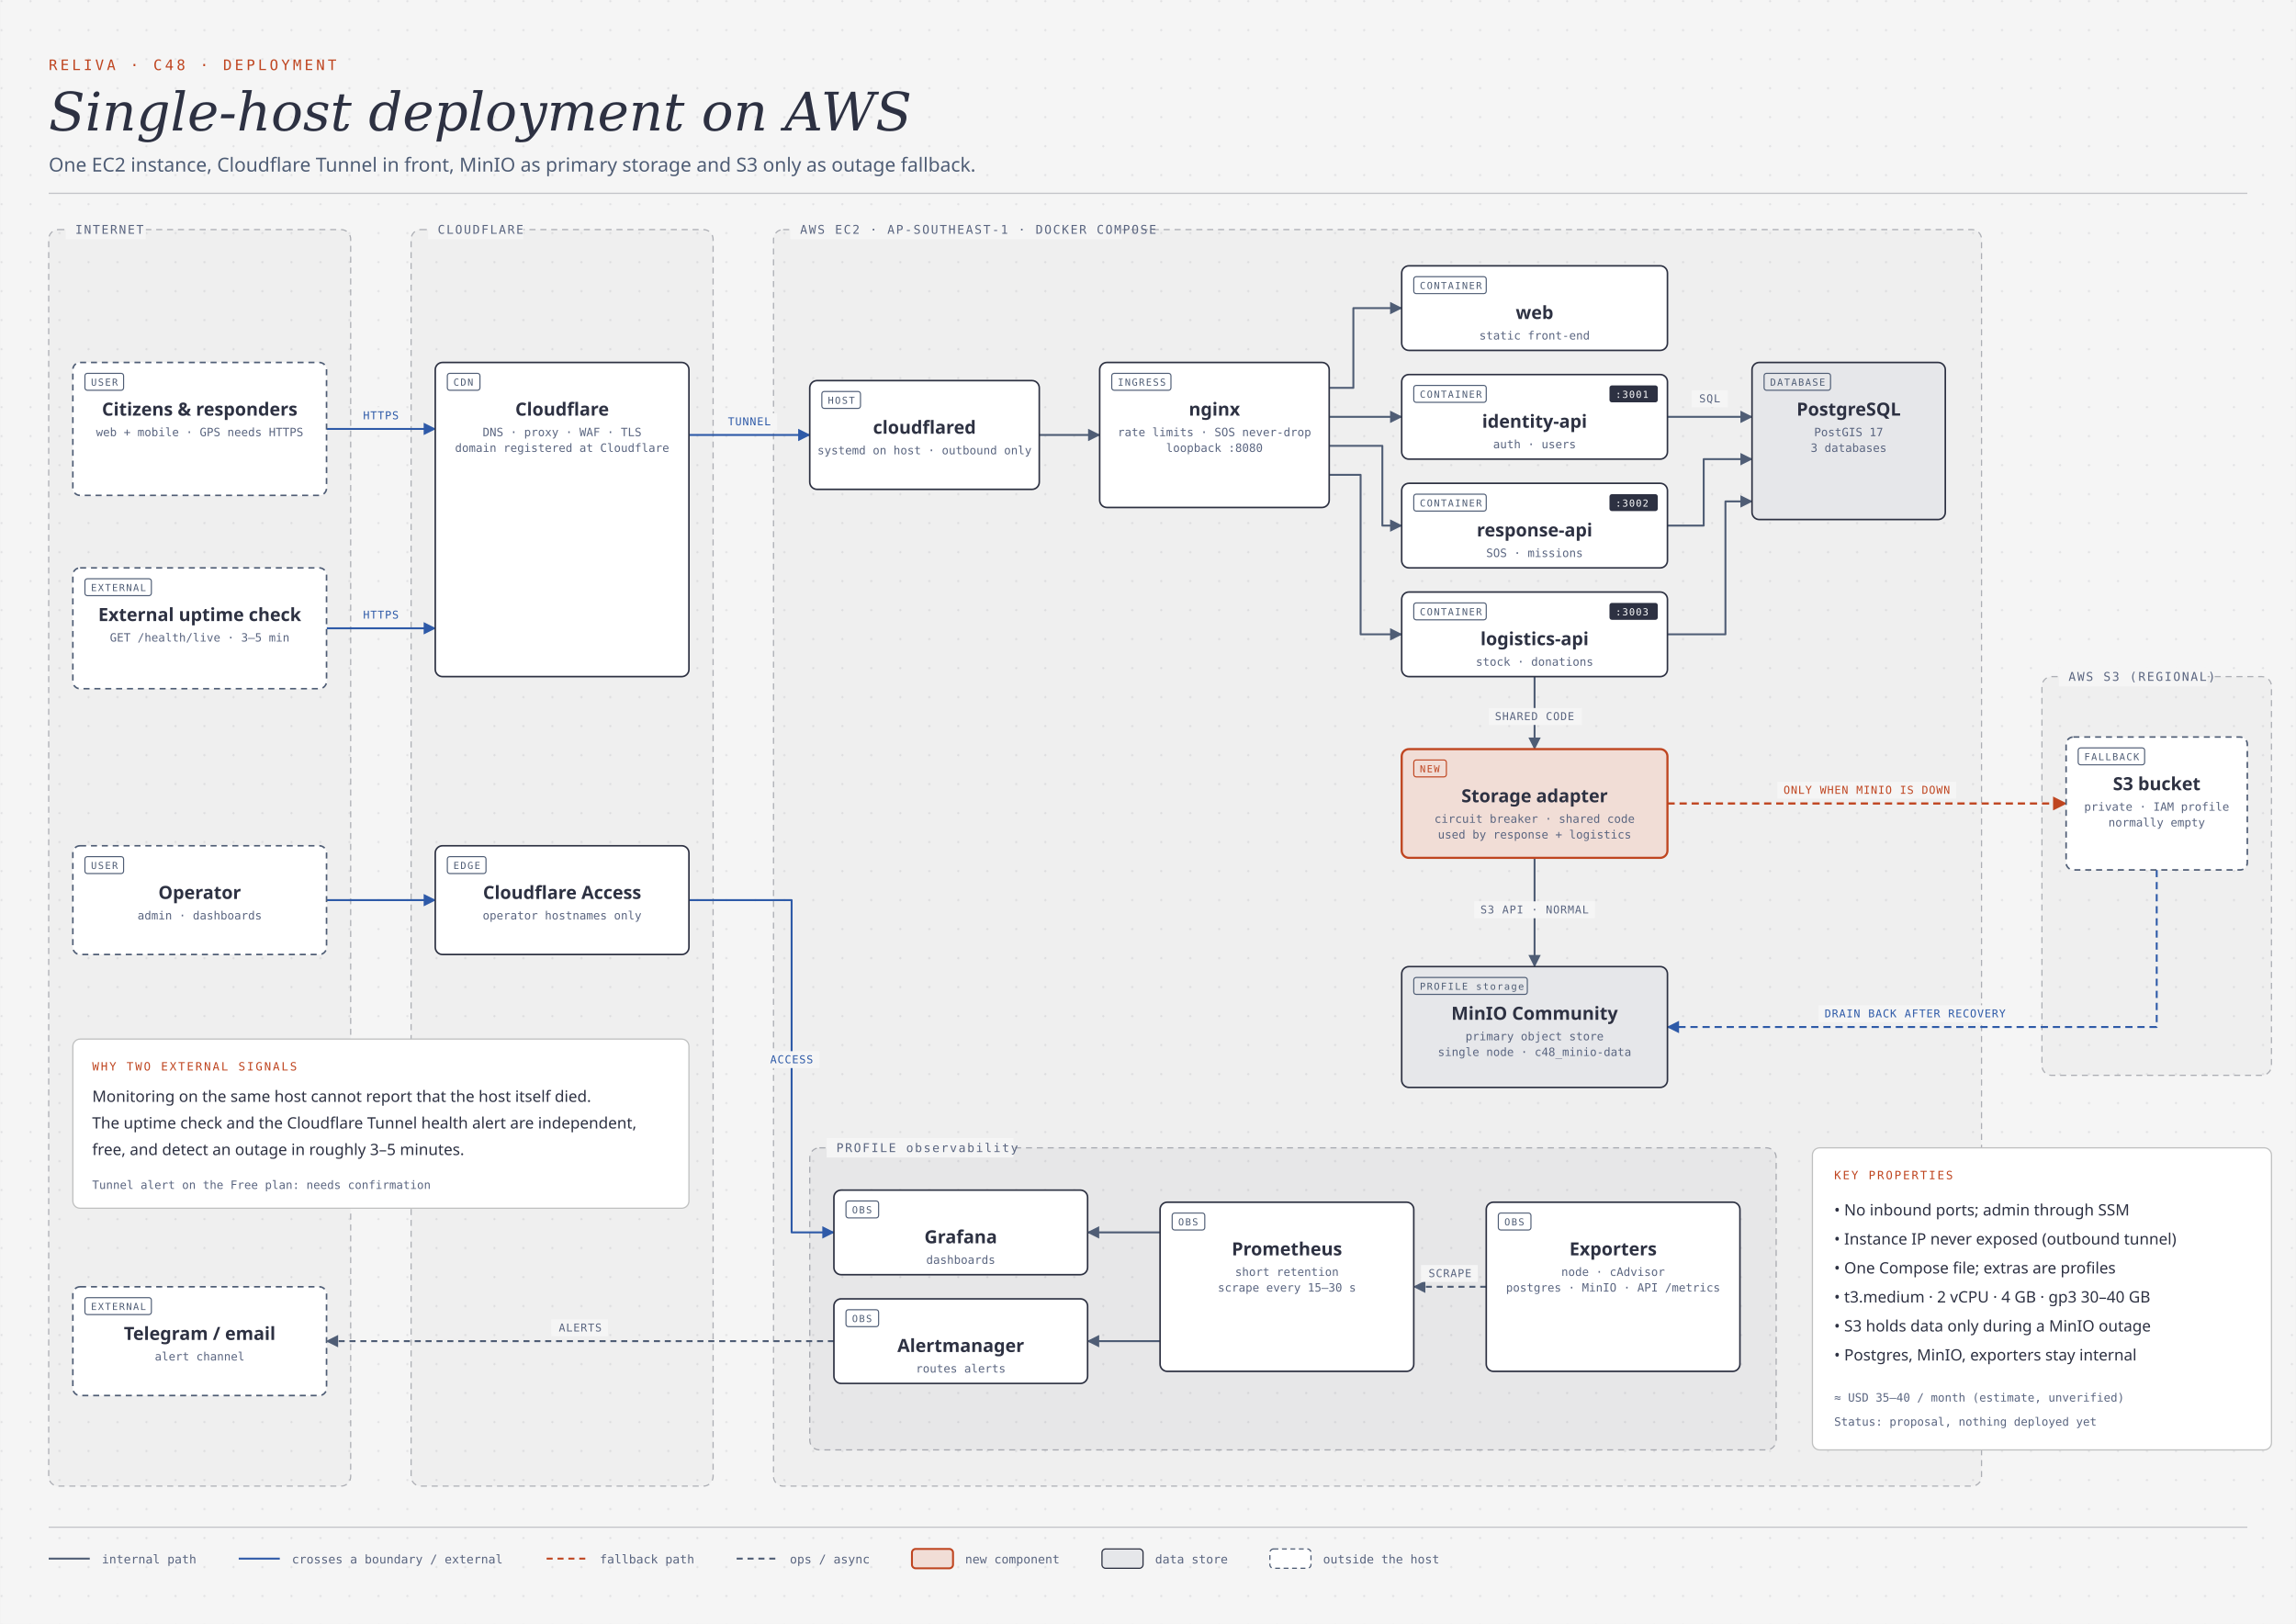
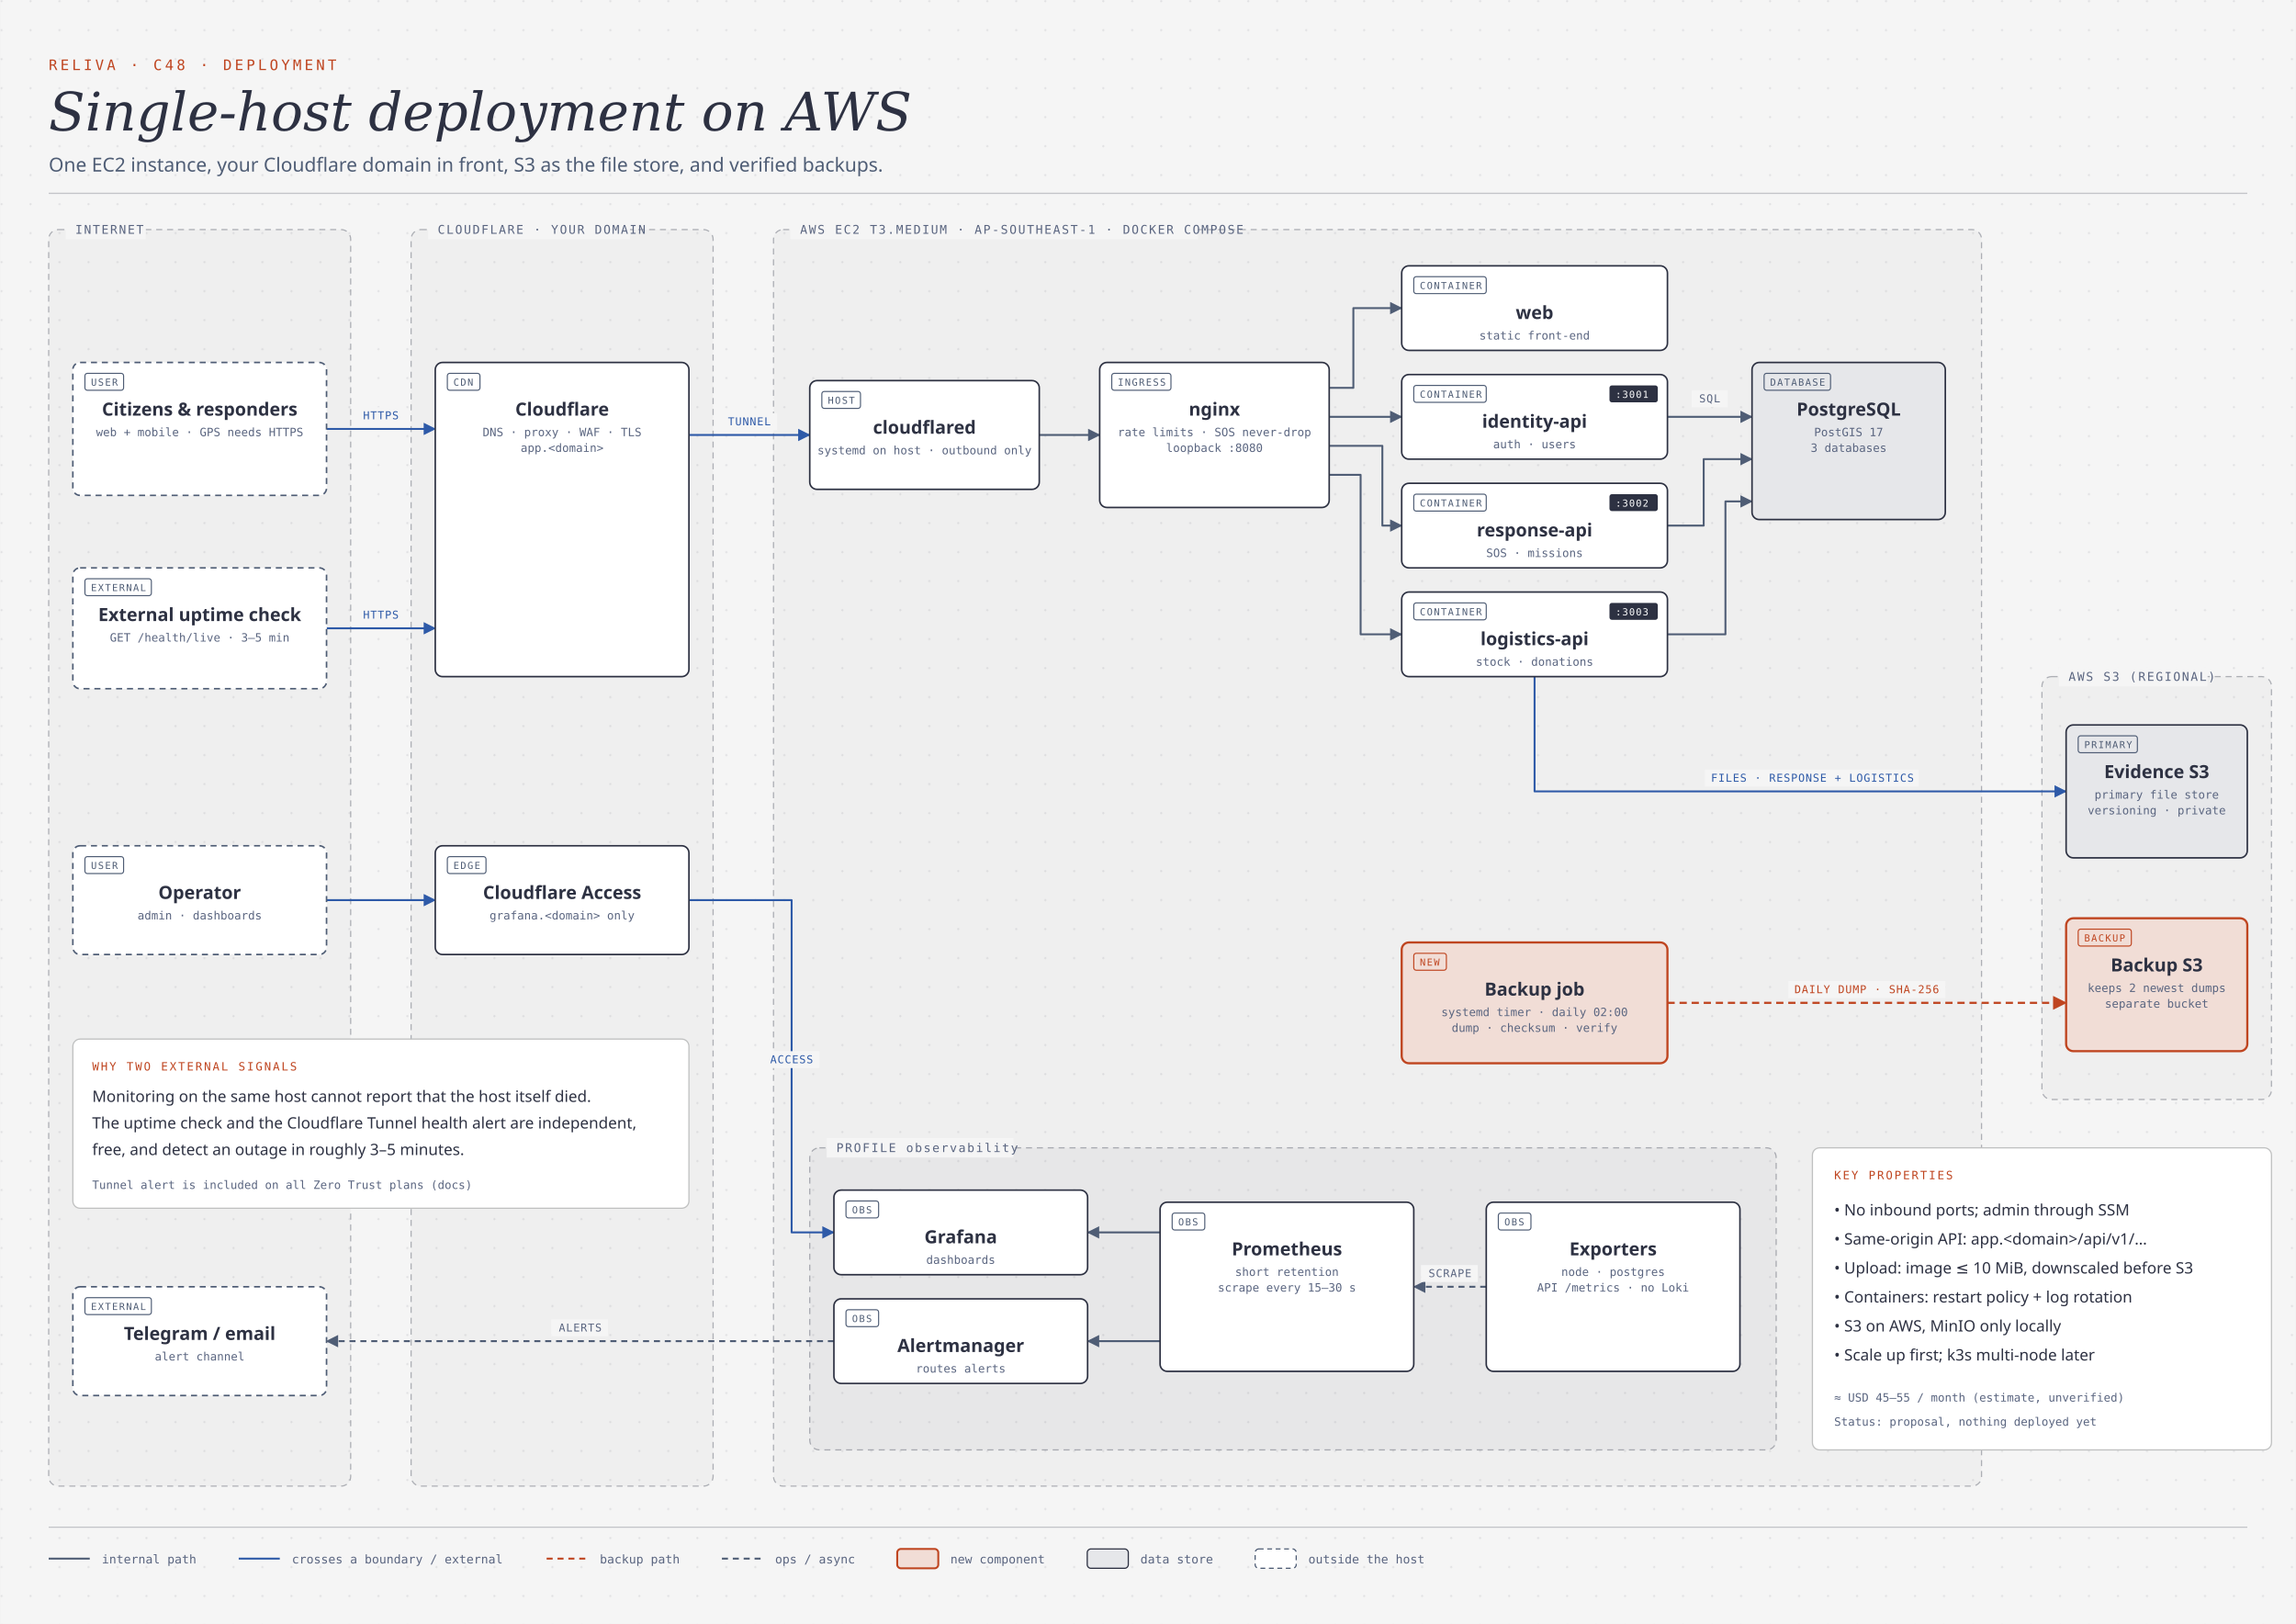
<svg xmlns="http://www.w3.org/2000/svg" width="420mm" height="297mm" viewBox="0 0 1900 1344" role="img">
  <defs>
    <marker id="ma" viewBox="0 0 10 10" refX="8.5" refY="5" markerWidth="8" markerHeight="8" orient="auto">
      <path d="M1 1 L9 5 L1 9 z" fill="#4f5d75" />
    </marker>
    <marker id="mc" viewBox="0 0 10 10" refX="8.5" refY="5" markerWidth="8" markerHeight="8" orient="auto">
      <path d="M1 1 L9 5 L1 9 z" fill="#bf4520" />
    </marker>
    <marker id="ml" viewBox="0 0 10 10" refX="8.5" refY="5" markerWidth="8" markerHeight="8" orient="auto">
      <path d="M1 1 L9 5 L1 9 z" fill="#2e5aa8" />
    </marker>
  </defs>
  <pattern id="dots" width="24" height="24" patternUnits="userSpaceOnUse">
    <circle cx="1" cy="1" r="0.9" fill="#2d3142" fill-opacity="0.10" />
  </pattern>
  <rect width="1900" height="1344" fill="#f5f5f5" />
  <rect width="1900" height="1344" fill="url(#dots)" />
  <text x="40" y="58" font-family="DejaVu Sans Mono" font-size="12" letter-spacing="2.4" fill="#bf4520">RELIVA · C48  ·  DEPLOYMENT</text>
  <text x="40" y="108" font-family="DejaVu Serif" font-style="italic" font-size="44" fill="#2d3142">Single-host deployment on AWS</text>
-   <text x="40" y="142" font-family="Fira Sans" font-size="16" fill="#4f5d75">One EC2 instance, Cloudflare Tunnel in front, MinIO as primary storage and S3 only as outage fallback.</text>
+   <text x="40" y="142" font-family="Fira Sans" font-size="16" fill="#4f5d75">One EC2 instance, your Cloudflare domain in front, S3 as the file store, and verified backups.</text>
  <line x1="40" y1="160" x2="1860" y2="160" stroke="#2d3142" stroke-opacity="0.25" />
  <rect x="40" y="190" width="250" height="1040" rx="8" fill="rgba(45,49,66,0.03)" stroke="#2d3142" stroke-opacity="0.35" stroke-dasharray="5 4" />
  <rect x="54" y="182" width="66.4" height="16" fill="#f5f5f5" />
  <text x="62" y="193.5" font-family="DejaVu Sans Mono" font-size="10" letter-spacing="1.2" fill="#5a6580">INTERNET</text>
  <rect x="340" y="190" width="250" height="1040" rx="8" fill="rgba(45,49,66,0.03)" stroke="#2d3142" stroke-opacity="0.35" stroke-dasharray="5 4" />
-   <rect x="354" y="182" width="79.0" height="16" fill="#f5f5f5" />
-   <text x="362" y="193.5" font-family="DejaVu Sans Mono" font-size="10" letter-spacing="1.2" fill="#5a6580">CLOUDFLARE</text>
+   <rect x="354" y="182" width="167.2" height="16" fill="#f5f5f5" />
+   <text x="362" y="193.5" font-family="DejaVu Sans Mono" font-size="10" letter-spacing="1.2" fill="#5a6580">CLOUDFLARE · YOUR DOMAIN</text>
  <rect x="640" y="190" width="1000" height="1040" rx="8" fill="rgba(45,49,66,0.03)" stroke="#2d3142" stroke-opacity="0.35" stroke-dasharray="5 4" />
-   <rect x="654" y="182" width="274.3" height="16" fill="#f5f5f5" />
-   <text x="662" y="193.5" font-family="DejaVu Sans Mono" font-size="10" letter-spacing="1.2" fill="#5a6580">AWS EC2 · AP-SOUTHEAST-1 · DOCKER COMPOSE</text>
-   <rect x="1690" y="560" width="190" height="330" rx="8" fill="rgba(45,49,66,0.03)" stroke="#2d3142" stroke-opacity="0.35" stroke-dasharray="5 4" />
+   <rect x="654" y="182" width="337.3" height="16" fill="#f5f5f5" />
+   <text x="662" y="193.5" font-family="DejaVu Sans Mono" font-size="10" letter-spacing="1.2" fill="#5a6580">AWS EC2 T3.MEDIUM · AP-SOUTHEAST-1 · DOCKER COMPOSE</text>
+   <rect x="1690" y="560" width="190" height="350" rx="8" fill="rgba(45,49,66,0.03)" stroke="#2d3142" stroke-opacity="0.35" stroke-dasharray="5 4" />
  <rect x="1704" y="552" width="123.1" height="16" fill="#f5f5f5" />
  <text x="1712" y="563.5" font-family="DejaVu Sans Mono" font-size="10" letter-spacing="1.2" fill="#5a6580">AWS S3 (REGIONAL)</text>
  <rect x="670" y="950" width="800" height="250" rx="8" fill="rgba(45,49,66,0.04)" stroke="#2d3142" stroke-opacity="0.35" stroke-dasharray="5 4" />
  <rect x="684" y="942" width="154.6" height="16" fill="#f5f5f5" />
  <text x="692" y="953.5" font-family="DejaVu Sans Mono" font-size="10" letter-spacing="1.2" fill="#5a6580">PROFILE  observability</text>
  <path d="M270,355 H360" fill="none" stroke="#2e5aa8" stroke-width="1.6" stroke-linejoin="round" marker-end="url(#ml)" />
  <path d="M270,520 H360" fill="none" stroke="#2e5aa8" stroke-width="1.6" stroke-linejoin="round" marker-end="url(#ml)" />
  <path d="M270,745 H360" fill="none" stroke="#2e5aa8" stroke-width="1.6" stroke-linejoin="round" marker-end="url(#ml)" />
  <path d="M570,360 H670" fill="none" stroke="#2e5aa8" stroke-width="1.6" stroke-linejoin="round" marker-end="url(#ml)" />
  <path d="M860,360 H910" fill="none" stroke="#4f5d75" stroke-width="1.6" stroke-linejoin="round" marker-end="url(#ma)" />
  <path d="M1100,321 H1120 V255 H1160" fill="none" stroke="#4f5d75" stroke-width="1.6" stroke-linejoin="round" marker-end="url(#ma)" />
  <path d="M1100,345 H1160" fill="none" stroke="#4f5d75" stroke-width="1.6" stroke-linejoin="round" marker-end="url(#ma)" />
  <path d="M1100,369 H1144 V435 H1160" fill="none" stroke="#4f5d75" stroke-width="1.6" stroke-linejoin="round" marker-end="url(#ma)" />
  <path d="M1100,393 H1126 V525 H1160" fill="none" stroke="#4f5d75" stroke-width="1.6" stroke-linejoin="round" marker-end="url(#ma)" />
  <path d="M1380,345 H1450" fill="none" stroke="#4f5d75" stroke-width="1.6" stroke-linejoin="round" marker-end="url(#ma)" />
  <path d="M1380,435 H1410 V380 H1450" fill="none" stroke="#4f5d75" stroke-width="1.6" stroke-linejoin="round" marker-end="url(#ma)" />
  <path d="M1380,525 H1428 V415 H1450" fill="none" stroke="#4f5d75" stroke-width="1.6" stroke-linejoin="round" marker-end="url(#ma)" />
-   <path d="M1270,560 V620" fill="none" stroke="#4f5d75" stroke-width="1.6" stroke-linejoin="round" marker-end="url(#ma)" />
-   <path d="M1270,710 V800" fill="none" stroke="#4f5d75" stroke-width="1.6" stroke-linejoin="round" marker-end="url(#ma)" />
-   <path d="M1380,665 H1710" fill="none" stroke="#bf4520" stroke-width="1.8" stroke-dasharray="6 4" stroke-linejoin="round" marker-end="url(#mc)" />
-   <path d="M1785,720 V850 H1380" fill="none" stroke="#2e5aa8" stroke-width="1.6" stroke-dasharray="6 4" stroke-linejoin="round" marker-end="url(#ml)" />
+   <path d="M1270,560 V655 H1710" fill="none" stroke="#2e5aa8" stroke-width="1.6" stroke-linejoin="round" marker-end="url(#ml)" />
+   <path d="M1380,830 H1710" fill="none" stroke="#bf4520" stroke-width="1.8" stroke-dasharray="6 4" stroke-linejoin="round" marker-end="url(#mc)" />
  <path d="M570,745 H655 V1020 H690" fill="none" stroke="#2e5aa8" stroke-width="1.6" stroke-linejoin="round" marker-end="url(#ml)" />
  <path d="M1230,1065 H1170" fill="none" stroke="#4f5d75" stroke-width="1.6" stroke-dasharray="5 4" stroke-linejoin="round" marker-end="url(#ma)" />
  <path d="M960,1020 H900" fill="none" stroke="#4f5d75" stroke-width="1.6" stroke-linejoin="round" marker-end="url(#ma)" />
  <path d="M960,1110 H900" fill="none" stroke="#4f5d75" stroke-width="1.6" stroke-linejoin="round" marker-end="url(#ma)" />
  <path d="M690,1110 H270" fill="none" stroke="#4f5d75" stroke-width="1.6" stroke-dasharray="5 4" stroke-linejoin="round" marker-end="url(#ma)" />
  <rect x="294" y="337" width="42" height="14" fill="#f5f5f5" />
  <text x="315" y="347" text-anchor="middle" font-family="DejaVu Sans Mono" font-size="9" letter-spacing="0.6" fill="#2e5aa8">HTTPS</text>
  <rect x="294" y="502" width="42" height="14" fill="#f5f5f5" />
  <text x="315" y="512" text-anchor="middle" font-family="DejaVu Sans Mono" font-size="9" letter-spacing="0.6" fill="#2e5aa8">HTTPS</text>
  <rect x="596" y="342" width="47" height="14" fill="#f5f5f5" />
  <text x="620" y="352" text-anchor="middle" font-family="DejaVu Sans Mono" font-size="9" letter-spacing="0.6" fill="#2e5aa8">TUNNEL</text>
  <rect x="1400" y="323" width="30" height="14" fill="#f5f5f5" />
  <text x="1415" y="333" text-anchor="middle" font-family="DejaVu Sans Mono" font-size="9" letter-spacing="0.6" fill="#5a6580">SQL</text>
-   <rect x="1232" y="586" width="77" height="14" fill="#f5f5f5" />
-   <text x="1270" y="596" text-anchor="middle" font-family="DejaVu Sans Mono" font-size="9" letter-spacing="0.6" fill="#5a6580">SHARED CODE</text>
-   <rect x="1220" y="746" width="100" height="14" fill="#f5f5f5" />
-   <text x="1270" y="756" text-anchor="middle" font-family="DejaVu Sans Mono" font-size="9" letter-spacing="0.6" fill="#5a6580">S3 API · NORMAL</text>
-   <rect x="1471" y="647" width="148" height="14" fill="#f5f5f5" />
-   <text x="1545" y="657" text-anchor="middle" font-family="DejaVu Sans Mono" font-size="9" letter-spacing="0.6" fill="#bf4520">ONLY WHEN MINIO IS DOWN</text>
-   <rect x="1505" y="832" width="160" height="14" fill="#f5f5f5" />
-   <text x="1585" y="842" text-anchor="middle" font-family="DejaVu Sans Mono" font-size="9" letter-spacing="0.6" fill="#2e5aa8">DRAIN BACK AFTER RECOVERY</text>
+   <rect x="1411" y="637" width="177" height="14" fill="#f5f5f5" />
+   <text x="1500" y="647" text-anchor="middle" font-family="DejaVu Sans Mono" font-size="9" letter-spacing="0.6" fill="#2e5aa8">FILES · RESPONSE + LOGISTICS</text>
+   <rect x="1480" y="812" width="130" height="14" fill="#f5f5f5" />
+   <text x="1545" y="822" text-anchor="middle" font-family="DejaVu Sans Mono" font-size="9" letter-spacing="0.6" fill="#bf4520">DAILY DUMP · SHA-256</text>
  <rect x="631" y="870" width="47" height="14" fill="#f5f5f5" />
  <text x="655" y="880" text-anchor="middle" font-family="DejaVu Sans Mono" font-size="9" letter-spacing="0.6" fill="#2e5aa8">ACCESS</text>
  <rect x="1176" y="1047" width="47" height="14" fill="#f5f5f5" />
  <text x="1200" y="1057" text-anchor="middle" font-family="DejaVu Sans Mono" font-size="9" letter-spacing="0.6" fill="#5a6580">SCRAPE</text>
  <rect x="456" y="1092" width="47" height="14" fill="#f5f5f5" />
  <text x="480" y="1102" text-anchor="middle" font-family="DejaVu Sans Mono" font-size="9" letter-spacing="0.6" fill="#5a6580">ALERTS</text>
  <rect x="60" y="300" width="210" height="110" rx="6" fill="#f5f5f5" />
  <rect x="60" y="300" width="210" height="110" rx="6" fill="#ffffff" stroke="#4f5d75" stroke-width="1.3" stroke-dasharray="5 4" />
  <rect x="70" y="309" width="32" height="14" rx="2" fill="none" stroke="#4f5d75" stroke-width="0.9" />
  <text x="75" y="319.2" font-family="DejaVu Sans Mono" font-size="8" letter-spacing="1" fill="#4f5d75">USER</text>
  <text x="165.0" y="344" text-anchor="middle" font-family="Fira Sans" font-weight="600" font-size="15" fill="#2d3142">Citizens &amp; responders</text>
  <text x="165.0" y="361" text-anchor="middle" font-family="DejaVu Sans Mono" font-size="9.5" fill="#5a6580">web + mobile · GPS needs HTTPS</text>
  <rect x="60" y="470" width="210" height="100" rx="6" fill="#f5f5f5" />
  <rect x="60" y="470" width="210" height="100" rx="6" fill="#ffffff" stroke="#4f5d75" stroke-width="1.3" stroke-dasharray="5 4" />
  <rect x="70" y="479" width="55" height="14" rx="2" fill="none" stroke="#4f5d75" stroke-width="0.9" />
  <text x="75" y="489.2" font-family="DejaVu Sans Mono" font-size="8" letter-spacing="1" fill="#4f5d75">EXTERNAL</text>
  <text x="165.0" y="514" text-anchor="middle" font-family="Fira Sans" font-weight="600" font-size="15" fill="#2d3142">External uptime check</text>
  <text x="165.0" y="531" text-anchor="middle" font-family="DejaVu Sans Mono" font-size="9.5" fill="#5a6580">GET /health/live · 3–5 min</text>
  <rect x="60" y="700" width="210" height="90" rx="6" fill="#f5f5f5" />
  <rect x="60" y="700" width="210" height="90" rx="6" fill="#ffffff" stroke="#4f5d75" stroke-width="1.3" stroke-dasharray="5 4" />
  <rect x="70" y="709" width="32" height="14" rx="2" fill="none" stroke="#4f5d75" stroke-width="0.9" />
  <text x="75" y="719.2" font-family="DejaVu Sans Mono" font-size="8" letter-spacing="1" fill="#4f5d75">USER</text>
  <text x="165.0" y="744" text-anchor="middle" font-family="Fira Sans" font-weight="600" font-size="15" fill="#2d3142">Operator</text>
  <text x="165.0" y="761" text-anchor="middle" font-family="DejaVu Sans Mono" font-size="9.5" fill="#5a6580">admin · dashboards</text>
  <rect x="360" y="300" width="210" height="260" rx="6" fill="#f5f5f5" />
  <rect x="360" y="300" width="210" height="260" rx="6" fill="#ffffff" stroke="#2d3142" stroke-width="1.3" />
  <rect x="370" y="309" width="27" height="14" rx="2" fill="none" stroke="#4f5d75" stroke-width="0.9" />
  <text x="375" y="319.2" font-family="DejaVu Sans Mono" font-size="8" letter-spacing="1" fill="#4f5d75">CDN</text>
  <text x="465.0" y="344" text-anchor="middle" font-family="Fira Sans" font-weight="600" font-size="15" fill="#2d3142">Cloudflare</text>
  <text x="465.0" y="361" text-anchor="middle" font-family="DejaVu Sans Mono" font-size="9.5" fill="#5a6580">DNS · proxy · WAF · TLS</text>
-   <text x="465.0" y="374" text-anchor="middle" font-family="DejaVu Sans Mono" font-size="9.5" fill="#5a6580">domain registered at Cloudflare</text>
+   <text x="465.0" y="374" text-anchor="middle" font-family="DejaVu Sans Mono" font-size="9.5" fill="#5a6580">app.&lt;domain&gt;</text>
  <rect x="360" y="700" width="210" height="90" rx="6" fill="#f5f5f5" />
  <rect x="360" y="700" width="210" height="90" rx="6" fill="#ffffff" stroke="#2d3142" stroke-width="1.3" />
  <rect x="370" y="709" width="32" height="14" rx="2" fill="none" stroke="#4f5d75" stroke-width="0.9" />
  <text x="375" y="719.2" font-family="DejaVu Sans Mono" font-size="8" letter-spacing="1" fill="#4f5d75">EDGE</text>
  <text x="465.0" y="744" text-anchor="middle" font-family="Fira Sans" font-weight="600" font-size="15" fill="#2d3142">Cloudflare Access</text>
-   <text x="465.0" y="761" text-anchor="middle" font-family="DejaVu Sans Mono" font-size="9.5" fill="#5a6580">operator hostnames only</text>
+   <text x="465.0" y="761" text-anchor="middle" font-family="DejaVu Sans Mono" font-size="9.5" fill="#5a6580">grafana.&lt;domain&gt; only</text>
  <rect x="670" y="315" width="190" height="90" rx="6" fill="#f5f5f5" />
  <rect x="670" y="315" width="190" height="90" rx="6" fill="#ffffff" stroke="#2d3142" stroke-width="1.3" />
  <rect x="680" y="324" width="32" height="14" rx="2" fill="none" stroke="#4f5d75" stroke-width="0.9" />
  <text x="685" y="334.2" font-family="DejaVu Sans Mono" font-size="8" letter-spacing="1" fill="#4f5d75">HOST</text>
  <text x="765.0" y="359" text-anchor="middle" font-family="Fira Sans" font-weight="600" font-size="15" fill="#2d3142">cloudflared</text>
  <text x="765.0" y="376" text-anchor="middle" font-family="DejaVu Sans Mono" font-size="9.5" fill="#5a6580">systemd on host · outbound only</text>
  <rect x="910" y="300" width="190" height="120" rx="6" fill="#f5f5f5" />
  <rect x="910" y="300" width="190" height="120" rx="6" fill="#ffffff" stroke="#2d3142" stroke-width="1.3" />
  <rect x="920" y="309" width="49" height="14" rx="2" fill="none" stroke="#4f5d75" stroke-width="0.9" />
  <text x="925" y="319.2" font-family="DejaVu Sans Mono" font-size="8" letter-spacing="1" fill="#4f5d75">INGRESS</text>
  <text x="1005.0" y="344" text-anchor="middle" font-family="Fira Sans" font-weight="600" font-size="15" fill="#2d3142">nginx</text>
  <text x="1005.0" y="361" text-anchor="middle" font-family="DejaVu Sans Mono" font-size="9.5" fill="#5a6580">rate limits · SOS never-drop</text>
  <text x="1005.0" y="374" text-anchor="middle" font-family="DejaVu Sans Mono" font-size="9.5" fill="#5a6580">loopback :8080</text>
  <rect x="1160" y="220" width="220" height="70" rx="6" fill="#f5f5f5" />
  <rect x="1160" y="220" width="220" height="70" rx="6" fill="#ffffff" stroke="#2d3142" stroke-width="1.3" />
  <rect x="1170" y="229" width="60" height="14" rx="2" fill="none" stroke="#4f5d75" stroke-width="0.9" />
  <text x="1175" y="239.2" font-family="DejaVu Sans Mono" font-size="8" letter-spacing="1" fill="#4f5d75">CONTAINER</text>
  <text x="1270.0" y="264" text-anchor="middle" font-family="Fira Sans" font-weight="600" font-size="15" fill="#2d3142">web</text>
  <text x="1270.0" y="281" text-anchor="middle" font-family="DejaVu Sans Mono" font-size="9.5" fill="#5a6580">static front-end</text>
  <rect x="1160" y="310" width="220" height="70" rx="6" fill="#f5f5f5" />
  <rect x="1160" y="310" width="220" height="70" rx="6" fill="#ffffff" stroke="#2d3142" stroke-width="1.3" />
  <rect x="1170" y="319" width="60" height="14" rx="2" fill="none" stroke="#4f5d75" stroke-width="0.9" />
  <text x="1175" y="329.2" font-family="DejaVu Sans Mono" font-size="8" letter-spacing="1" fill="#4f5d75">CONTAINER</text>
  <rect x="1332" y="319" width="40" height="14" rx="2" fill="#2d3142" />
  <text x="1337" y="329.3" font-family="DejaVu Sans Mono" font-size="8" letter-spacing="0.8" fill="#fff">:3001</text>
  <text x="1270.0" y="354" text-anchor="middle" font-family="Fira Sans" font-weight="600" font-size="15" fill="#2d3142">identity-api</text>
  <text x="1270.0" y="371" text-anchor="middle" font-family="DejaVu Sans Mono" font-size="9.5" fill="#5a6580">auth · users</text>
  <rect x="1160" y="400" width="220" height="70" rx="6" fill="#f5f5f5" />
  <rect x="1160" y="400" width="220" height="70" rx="6" fill="#ffffff" stroke="#2d3142" stroke-width="1.3" />
  <rect x="1170" y="409" width="60" height="14" rx="2" fill="none" stroke="#4f5d75" stroke-width="0.9" />
  <text x="1175" y="419.2" font-family="DejaVu Sans Mono" font-size="8" letter-spacing="1" fill="#4f5d75">CONTAINER</text>
  <rect x="1332" y="409" width="40" height="14" rx="2" fill="#2d3142" />
  <text x="1337" y="419.3" font-family="DejaVu Sans Mono" font-size="8" letter-spacing="0.8" fill="#fff">:3002</text>
  <text x="1270.0" y="444" text-anchor="middle" font-family="Fira Sans" font-weight="600" font-size="15" fill="#2d3142">response-api</text>
  <text x="1270.0" y="461" text-anchor="middle" font-family="DejaVu Sans Mono" font-size="9.5" fill="#5a6580">SOS · missions</text>
  <rect x="1160" y="490" width="220" height="70" rx="6" fill="#f5f5f5" />
  <rect x="1160" y="490" width="220" height="70" rx="6" fill="#ffffff" stroke="#2d3142" stroke-width="1.3" />
  <rect x="1170" y="499" width="60" height="14" rx="2" fill="none" stroke="#4f5d75" stroke-width="0.9" />
  <text x="1175" y="509.2" font-family="DejaVu Sans Mono" font-size="8" letter-spacing="1" fill="#4f5d75">CONTAINER</text>
  <rect x="1332" y="499" width="40" height="14" rx="2" fill="#2d3142" />
  <text x="1337" y="509.3" font-family="DejaVu Sans Mono" font-size="8" letter-spacing="0.8" fill="#fff">:3003</text>
  <text x="1270.0" y="534" text-anchor="middle" font-family="Fira Sans" font-weight="600" font-size="15" fill="#2d3142">logistics-api</text>
  <text x="1270.0" y="551" text-anchor="middle" font-family="DejaVu Sans Mono" font-size="9.5" fill="#5a6580">stock · donations</text>
  <rect x="1450" y="300" width="160" height="130" rx="6" fill="#f5f5f5" />
  <rect x="1450" y="300" width="160" height="130" rx="6" fill="#e6e7ea" stroke="#2d3142" stroke-width="1.3" />
  <rect x="1460" y="309" width="55" height="14" rx="2" fill="none" stroke="#4f5d75" stroke-width="0.9" />
  <text x="1465" y="319.2" font-family="DejaVu Sans Mono" font-size="8" letter-spacing="1" fill="#4f5d75">DATABASE</text>
  <text x="1530.0" y="344" text-anchor="middle" font-family="Fira Sans" font-weight="600" font-size="15" fill="#2d3142">PostgreSQL</text>
  <text x="1530.0" y="361" text-anchor="middle" font-family="DejaVu Sans Mono" font-size="9.5" fill="#5a6580">PostGIS 17</text>
  <text x="1530.0" y="374" text-anchor="middle" font-family="DejaVu Sans Mono" font-size="9.5" fill="#5a6580">3 databases</text>
-   <rect x="1160" y="620" width="220" height="90" rx="6" fill="#f5f5f5" />
-   <rect x="1160" y="620" width="220" height="90" rx="6" fill="#f1ddd6" stroke="#bf4520" stroke-width="1.8" />
-   <rect x="1170" y="629" width="27" height="14" rx="2" fill="none" stroke="#bf4520" stroke-width="0.9" />
-   <text x="1175" y="639.2" font-family="DejaVu Sans Mono" font-size="8" letter-spacing="1" fill="#bf4520">NEW</text>
-   <text x="1270.0" y="664" text-anchor="middle" font-family="Fira Sans" font-weight="600" font-size="15" fill="#2d3142">Storage adapter</text>
-   <text x="1270.0" y="681" text-anchor="middle" font-family="DejaVu Sans Mono" font-size="9.5" fill="#5a6580">circuit breaker · shared code</text>
-   <text x="1270.0" y="694" text-anchor="middle" font-family="DejaVu Sans Mono" font-size="9.5" fill="#5a6580">used by response + logistics</text>
-   <rect x="1160" y="800" width="220" height="100" rx="6" fill="#f5f5f5" />
-   <rect x="1160" y="800" width="220" height="100" rx="6" fill="#e6e7ea" stroke="#2d3142" stroke-width="1.3" />
-   <rect x="1170" y="809" width="94" height="14" rx="2" fill="none" stroke="#4f5d75" stroke-width="0.9" />
-   <text x="1175" y="819.2" font-family="DejaVu Sans Mono" font-size="8" letter-spacing="1" fill="#4f5d75">PROFILE storage</text>
-   <text x="1270.0" y="844" text-anchor="middle" font-family="Fira Sans" font-weight="600" font-size="15" fill="#2d3142">MinIO Community</text>
-   <text x="1270.0" y="861" text-anchor="middle" font-family="DejaVu Sans Mono" font-size="9.5" fill="#5a6580">primary object store</text>
-   <text x="1270.0" y="874" text-anchor="middle" font-family="DejaVu Sans Mono" font-size="9.5" fill="#5a6580">single node · c48_minio-data</text>
-   <rect x="1710" y="610" width="150" height="110" rx="6" fill="#f5f5f5" />
-   <rect x="1710" y="610" width="150" height="110" rx="6" fill="#ffffff" stroke="#4f5d75" stroke-width="1.3" stroke-dasharray="5 4" />
-   <rect x="1720" y="619" width="55" height="14" rx="2" fill="none" stroke="#4f5d75" stroke-width="0.9" />
-   <text x="1725" y="629.2" font-family="DejaVu Sans Mono" font-size="8" letter-spacing="1" fill="#4f5d75">FALLBACK</text>
-   <text x="1785.0" y="654" text-anchor="middle" font-family="Fira Sans" font-weight="600" font-size="15" fill="#2d3142">S3 bucket</text>
-   <text x="1785.0" y="671" text-anchor="middle" font-family="DejaVu Sans Mono" font-size="9.5" fill="#5a6580">private · IAM profile</text>
-   <text x="1785.0" y="684" text-anchor="middle" font-family="DejaVu Sans Mono" font-size="9.5" fill="#5a6580">normally empty</text>
+   <rect x="1160" y="780" width="220" height="100" rx="6" fill="#f5f5f5" />
+   <rect x="1160" y="780" width="220" height="100" rx="6" fill="#f1ddd6" stroke="#bf4520" stroke-width="1.8" />
+   <rect x="1170" y="789" width="27" height="14" rx="2" fill="none" stroke="#bf4520" stroke-width="0.9" />
+   <text x="1175" y="799.2" font-family="DejaVu Sans Mono" font-size="8" letter-spacing="1" fill="#bf4520">NEW</text>
+   <text x="1270.0" y="824" text-anchor="middle" font-family="Fira Sans" font-weight="600" font-size="15" fill="#2d3142">Backup job</text>
+   <text x="1270.0" y="841" text-anchor="middle" font-family="DejaVu Sans Mono" font-size="9.5" fill="#5a6580">systemd timer · daily 02:00</text>
+   <text x="1270.0" y="854" text-anchor="middle" font-family="DejaVu Sans Mono" font-size="9.5" fill="#5a6580">dump · checksum · verify</text>
+   <rect x="1710" y="600" width="150" height="110" rx="6" fill="#f5f5f5" />
+   <rect x="1710" y="600" width="150" height="110" rx="6" fill="#e6e7ea" stroke="#2d3142" stroke-width="1.3" />
+   <rect x="1720" y="609" width="49" height="14" rx="2" fill="none" stroke="#4f5d75" stroke-width="0.9" />
+   <text x="1725" y="619.2" font-family="DejaVu Sans Mono" font-size="8" letter-spacing="1" fill="#4f5d75">PRIMARY</text>
+   <text x="1785.0" y="644" text-anchor="middle" font-family="Fira Sans" font-weight="600" font-size="15" fill="#2d3142">Evidence S3</text>
+   <text x="1785.0" y="661" text-anchor="middle" font-family="DejaVu Sans Mono" font-size="9.5" fill="#5a6580">primary file store</text>
+   <text x="1785.0" y="674" text-anchor="middle" font-family="DejaVu Sans Mono" font-size="9.5" fill="#5a6580">versioning · private</text>
+   <rect x="1710" y="760" width="150" height="110" rx="6" fill="#f5f5f5" />
+   <rect x="1710" y="760" width="150" height="110" rx="6" fill="#f1ddd6" stroke="#bf4520" stroke-width="1.8" />
+   <rect x="1720" y="769" width="44" height="14" rx="2" fill="none" stroke="#bf4520" stroke-width="0.9" />
+   <text x="1725" y="779.2" font-family="DejaVu Sans Mono" font-size="8" letter-spacing="1" fill="#bf4520">BACKUP</text>
+   <text x="1785.0" y="804" text-anchor="middle" font-family="Fira Sans" font-weight="600" font-size="15" fill="#2d3142">Backup S3</text>
+   <text x="1785.0" y="821" text-anchor="middle" font-family="DejaVu Sans Mono" font-size="9.5" fill="#5a6580">keeps 2 newest dumps</text>
+   <text x="1785.0" y="834" text-anchor="middle" font-family="DejaVu Sans Mono" font-size="9.5" fill="#5a6580">separate bucket</text>
  <rect x="690" y="985" width="210" height="70" rx="6" fill="#f5f5f5" />
  <rect x="690" y="985" width="210" height="70" rx="6" fill="#ffffff" stroke="#2d3142" stroke-width="1.3" />
  <rect x="700" y="994" width="27" height="14" rx="2" fill="none" stroke="#4f5d75" stroke-width="0.9" />
  <text x="705" y="1004.2" font-family="DejaVu Sans Mono" font-size="8" letter-spacing="1" fill="#4f5d75">OBS</text>
  <text x="795.0" y="1029" text-anchor="middle" font-family="Fira Sans" font-weight="600" font-size="15" fill="#2d3142">Grafana</text>
  <text x="795.0" y="1046" text-anchor="middle" font-family="DejaVu Sans Mono" font-size="9.5" fill="#5a6580">dashboards</text>
  <rect x="690" y="1075" width="210" height="70" rx="6" fill="#f5f5f5" />
  <rect x="690" y="1075" width="210" height="70" rx="6" fill="#ffffff" stroke="#2d3142" stroke-width="1.3" />
  <rect x="700" y="1084" width="27" height="14" rx="2" fill="none" stroke="#4f5d75" stroke-width="0.9" />
  <text x="705" y="1094.2" font-family="DejaVu Sans Mono" font-size="8" letter-spacing="1" fill="#4f5d75">OBS</text>
  <text x="795.0" y="1119" text-anchor="middle" font-family="Fira Sans" font-weight="600" font-size="15" fill="#2d3142">Alertmanager</text>
  <text x="795.0" y="1136" text-anchor="middle" font-family="DejaVu Sans Mono" font-size="9.5" fill="#5a6580">routes alerts</text>
  <rect x="960" y="995" width="210" height="140" rx="6" fill="#f5f5f5" />
  <rect x="960" y="995" width="210" height="140" rx="6" fill="#ffffff" stroke="#2d3142" stroke-width="1.3" />
  <rect x="970" y="1004" width="27" height="14" rx="2" fill="none" stroke="#4f5d75" stroke-width="0.9" />
  <text x="975" y="1014.2" font-family="DejaVu Sans Mono" font-size="8" letter-spacing="1" fill="#4f5d75">OBS</text>
  <text x="1065.0" y="1039" text-anchor="middle" font-family="Fira Sans" font-weight="600" font-size="15" fill="#2d3142">Prometheus</text>
  <text x="1065.0" y="1056" text-anchor="middle" font-family="DejaVu Sans Mono" font-size="9.5" fill="#5a6580">short retention</text>
  <text x="1065.0" y="1069" text-anchor="middle" font-family="DejaVu Sans Mono" font-size="9.5" fill="#5a6580">scrape every 15–30 s</text>
  <rect x="1230" y="995" width="210" height="140" rx="6" fill="#f5f5f5" />
  <rect x="1230" y="995" width="210" height="140" rx="6" fill="#ffffff" stroke="#2d3142" stroke-width="1.3" />
  <rect x="1240" y="1004" width="27" height="14" rx="2" fill="none" stroke="#4f5d75" stroke-width="0.9" />
  <text x="1245" y="1014.2" font-family="DejaVu Sans Mono" font-size="8" letter-spacing="1" fill="#4f5d75">OBS</text>
  <text x="1335.0" y="1039" text-anchor="middle" font-family="Fira Sans" font-weight="600" font-size="15" fill="#2d3142">Exporters</text>
-   <text x="1335.0" y="1056" text-anchor="middle" font-family="DejaVu Sans Mono" font-size="9.5" fill="#5a6580">node · cAdvisor</text>
-   <text x="1335.0" y="1069" text-anchor="middle" font-family="DejaVu Sans Mono" font-size="9.5" fill="#5a6580">postgres · MinIO · API /metrics</text>
+   <text x="1335.0" y="1056" text-anchor="middle" font-family="DejaVu Sans Mono" font-size="9.5" fill="#5a6580">node · postgres</text>
+   <text x="1335.0" y="1069" text-anchor="middle" font-family="DejaVu Sans Mono" font-size="9.5" fill="#5a6580">API /metrics · no Loki</text>
  <rect x="60" y="1065" width="210" height="90" rx="6" fill="#f5f5f5" />
  <rect x="60" y="1065" width="210" height="90" rx="6" fill="#ffffff" stroke="#4f5d75" stroke-width="1.3" stroke-dasharray="5 4" />
  <rect x="70" y="1074" width="55" height="14" rx="2" fill="none" stroke="#4f5d75" stroke-width="0.9" />
  <text x="75" y="1084.2" font-family="DejaVu Sans Mono" font-size="8" letter-spacing="1" fill="#4f5d75">EXTERNAL</text>
  <text x="165.0" y="1109" text-anchor="middle" font-family="Fira Sans" font-weight="600" font-size="15" fill="#2d3142">Telegram / email</text>
  <text x="165.0" y="1126" text-anchor="middle" font-family="DejaVu Sans Mono" font-size="9.5" fill="#5a6580">alert channel</text>
  <g font-family="Fira Sans">
    <rect x="60" y="860" width="510" height="140" rx="6" fill="#fff" stroke="#bfc0c0" />
    <text x="76" y="886" font-family="DejaVu Sans Mono" font-size="9.5" letter-spacing="1.4" fill="#bf4520">WHY TWO EXTERNAL SIGNALS</text>
    <text x="76" y="912" font-size="13" fill="#2d3142">Monitoring on the same host cannot report that the host itself died.</text>
    <text x="76" y="934" font-size="13" fill="#2d3142">The uptime check and the Cloudflare Tunnel health alert are independent,</text>
    <text x="76" y="956" font-size="13" fill="#2d3142">free, and detect an outage in roughly 3–5 minutes.</text>
-     <text x="76" y="984" font-family="DejaVu Sans Mono" font-size="9.5" fill="#5a6580">Tunnel alert on the Free plan: needs confirmation</text>
+     <text x="76" y="984" font-family="DejaVu Sans Mono" font-size="9.5" fill="#5a6580">Tunnel alert is included on all Zero Trust plans (docs)</text>
  </g>
  <g font-family="Fira Sans">
    <rect x="1500" y="950" width="380" height="250" rx="6" fill="#fff" stroke="#bfc0c0" />
    <text x="1518" y="976" font-family="DejaVu Sans Mono" font-size="9.5" letter-spacing="1.4" fill="#bf4520">KEY PROPERTIES</text>
    <text x="1518" y="1006" font-size="13" fill="#2d3142">• No inbound ports; admin through SSM</text>
-     <text x="1518" y="1030" font-size="13" fill="#2d3142">• Instance IP never exposed (outbound tunnel)</text>
-     <text x="1518" y="1054" font-size="13" fill="#2d3142">• One Compose file; extras are profiles</text>
-     <text x="1518" y="1078" font-size="13" fill="#2d3142">• t3.medium · 2 vCPU · 4 GB · gp3 30–40 GB</text>
-     <text x="1518" y="1102" font-size="13" fill="#2d3142">• S3 holds data only during a MinIO outage</text>
-     <text x="1518" y="1126" font-size="13" fill="#2d3142">• Postgres, MinIO, exporters stay internal</text>
-     <text x="1518" y="1160" font-family="DejaVu Sans Mono" font-size="9.5" fill="#5a6580">≈ USD 35–40 / month (estimate, unverified)</text>
+     <text x="1518" y="1030" font-size="13" fill="#2d3142">• Same-origin API: app.&lt;domain&gt;/api/v1/…</text>
+     <text x="1518" y="1054" font-size="13" fill="#2d3142">• Upload: image ≤ 10 MiB, downscaled before S3</text>
+     <text x="1518" y="1078" font-size="13" fill="#2d3142">• Containers: restart policy + log rotation</text>
+     <text x="1518" y="1102" font-size="13" fill="#2d3142">• S3 on AWS, MinIO only locally</text>
+     <text x="1518" y="1126" font-size="13" fill="#2d3142">• Scale up first; k3s multi-node later</text>
+     <text x="1518" y="1160" font-family="DejaVu Sans Mono" font-size="9.5" fill="#5a6580">≈ USD 45–55 / month (estimate, unverified)</text>
    <text x="1518" y="1180" font-family="DejaVu Sans Mono" font-size="9.5" fill="#5a6580">Status: proposal, nothing deployed yet</text>
  </g>
  <line x1="40" y1="1264" x2="1860" y2="1264" stroke="#2d3142" stroke-opacity="0.25" />
  <line x1="40" y1="1290" x2="74" y2="1290" stroke="#4f5d75" stroke-width="1.6" />
  <text x="84" y="1294" font-family="DejaVu Sans Mono" font-size="10" fill="#5a6580">internal path</text>
  <line x1="197.3" y1="1290" x2="231.3" y2="1290" stroke="#2e5aa8" stroke-width="1.6" />
  <text x="241.3" y="1294" font-family="DejaVu Sans Mono" font-size="10" fill="#5a6580">crosses a boundary / external</text>
  <line x1="452.2" y1="1290" x2="486.2" y2="1290" stroke="#bf4520" stroke-width="1.6" stroke-dasharray="5 4" />
-   <text x="496.2" y="1294" font-family="DejaVu Sans Mono" font-size="10" fill="#5a6580">fallback path</text>
-   <line x1="609.5" y1="1290" x2="643.5" y2="1290" stroke="#4f5d75" stroke-width="1.6" stroke-dasharray="5 4" />
-   <text x="653.5" y="1294" font-family="DejaVu Sans Mono" font-size="10" fill="#5a6580">ops / async</text>
-   <rect x="754.6" y="1282" width="34" height="16" rx="3" fill="#f1ddd6" stroke="#bf4520" stroke-width="1.6" />
-   <text x="798.6" y="1294" font-family="DejaVu Sans Mono" font-size="10" fill="#5a6580">new component</text>
-   <rect x="911.9" y="1282" width="34" height="16" rx="3" fill="#e6e7ea" stroke="#2d3142" />
-   <text x="955.9" y="1294" font-family="DejaVu Sans Mono" font-size="10" fill="#5a6580">data store</text>
-   <rect x="1050.9" y="1282" width="34" height="16" rx="3" fill="#fff" stroke="#4f5d75" stroke-dasharray="4 3" />
-   <text x="1094.9" y="1294" font-family="DejaVu Sans Mono" font-size="10" fill="#5a6580">outside the host</text>
+   <text x="496.2" y="1294" font-family="DejaVu Sans Mono" font-size="10" fill="#5a6580">backup path</text>
+   <line x1="597.3" y1="1290" x2="631.3" y2="1290" stroke="#4f5d75" stroke-width="1.6" stroke-dasharray="5 4" />
+   <text x="641.3" y="1294" font-family="DejaVu Sans Mono" font-size="10" fill="#5a6580">ops / async</text>
+   <rect x="742.4" y="1282" width="34" height="16" rx="3" fill="#f1ddd6" stroke="#bf4520" stroke-width="1.6" />
+   <text x="786.4" y="1294" font-family="DejaVu Sans Mono" font-size="10" fill="#5a6580">new component</text>
+   <rect x="899.7" y="1282" width="34" height="16" rx="3" fill="#e6e7ea" stroke="#2d3142" />
+   <text x="943.7" y="1294" font-family="DejaVu Sans Mono" font-size="10" fill="#5a6580">data store</text>
+   <rect x="1038.7" y="1282" width="34" height="16" rx="3" fill="#fff" stroke="#4f5d75" stroke-dasharray="4 3" />
+   <text x="1082.7" y="1294" font-family="DejaVu Sans Mono" font-size="10" fill="#5a6580">outside the host</text>
</svg>
